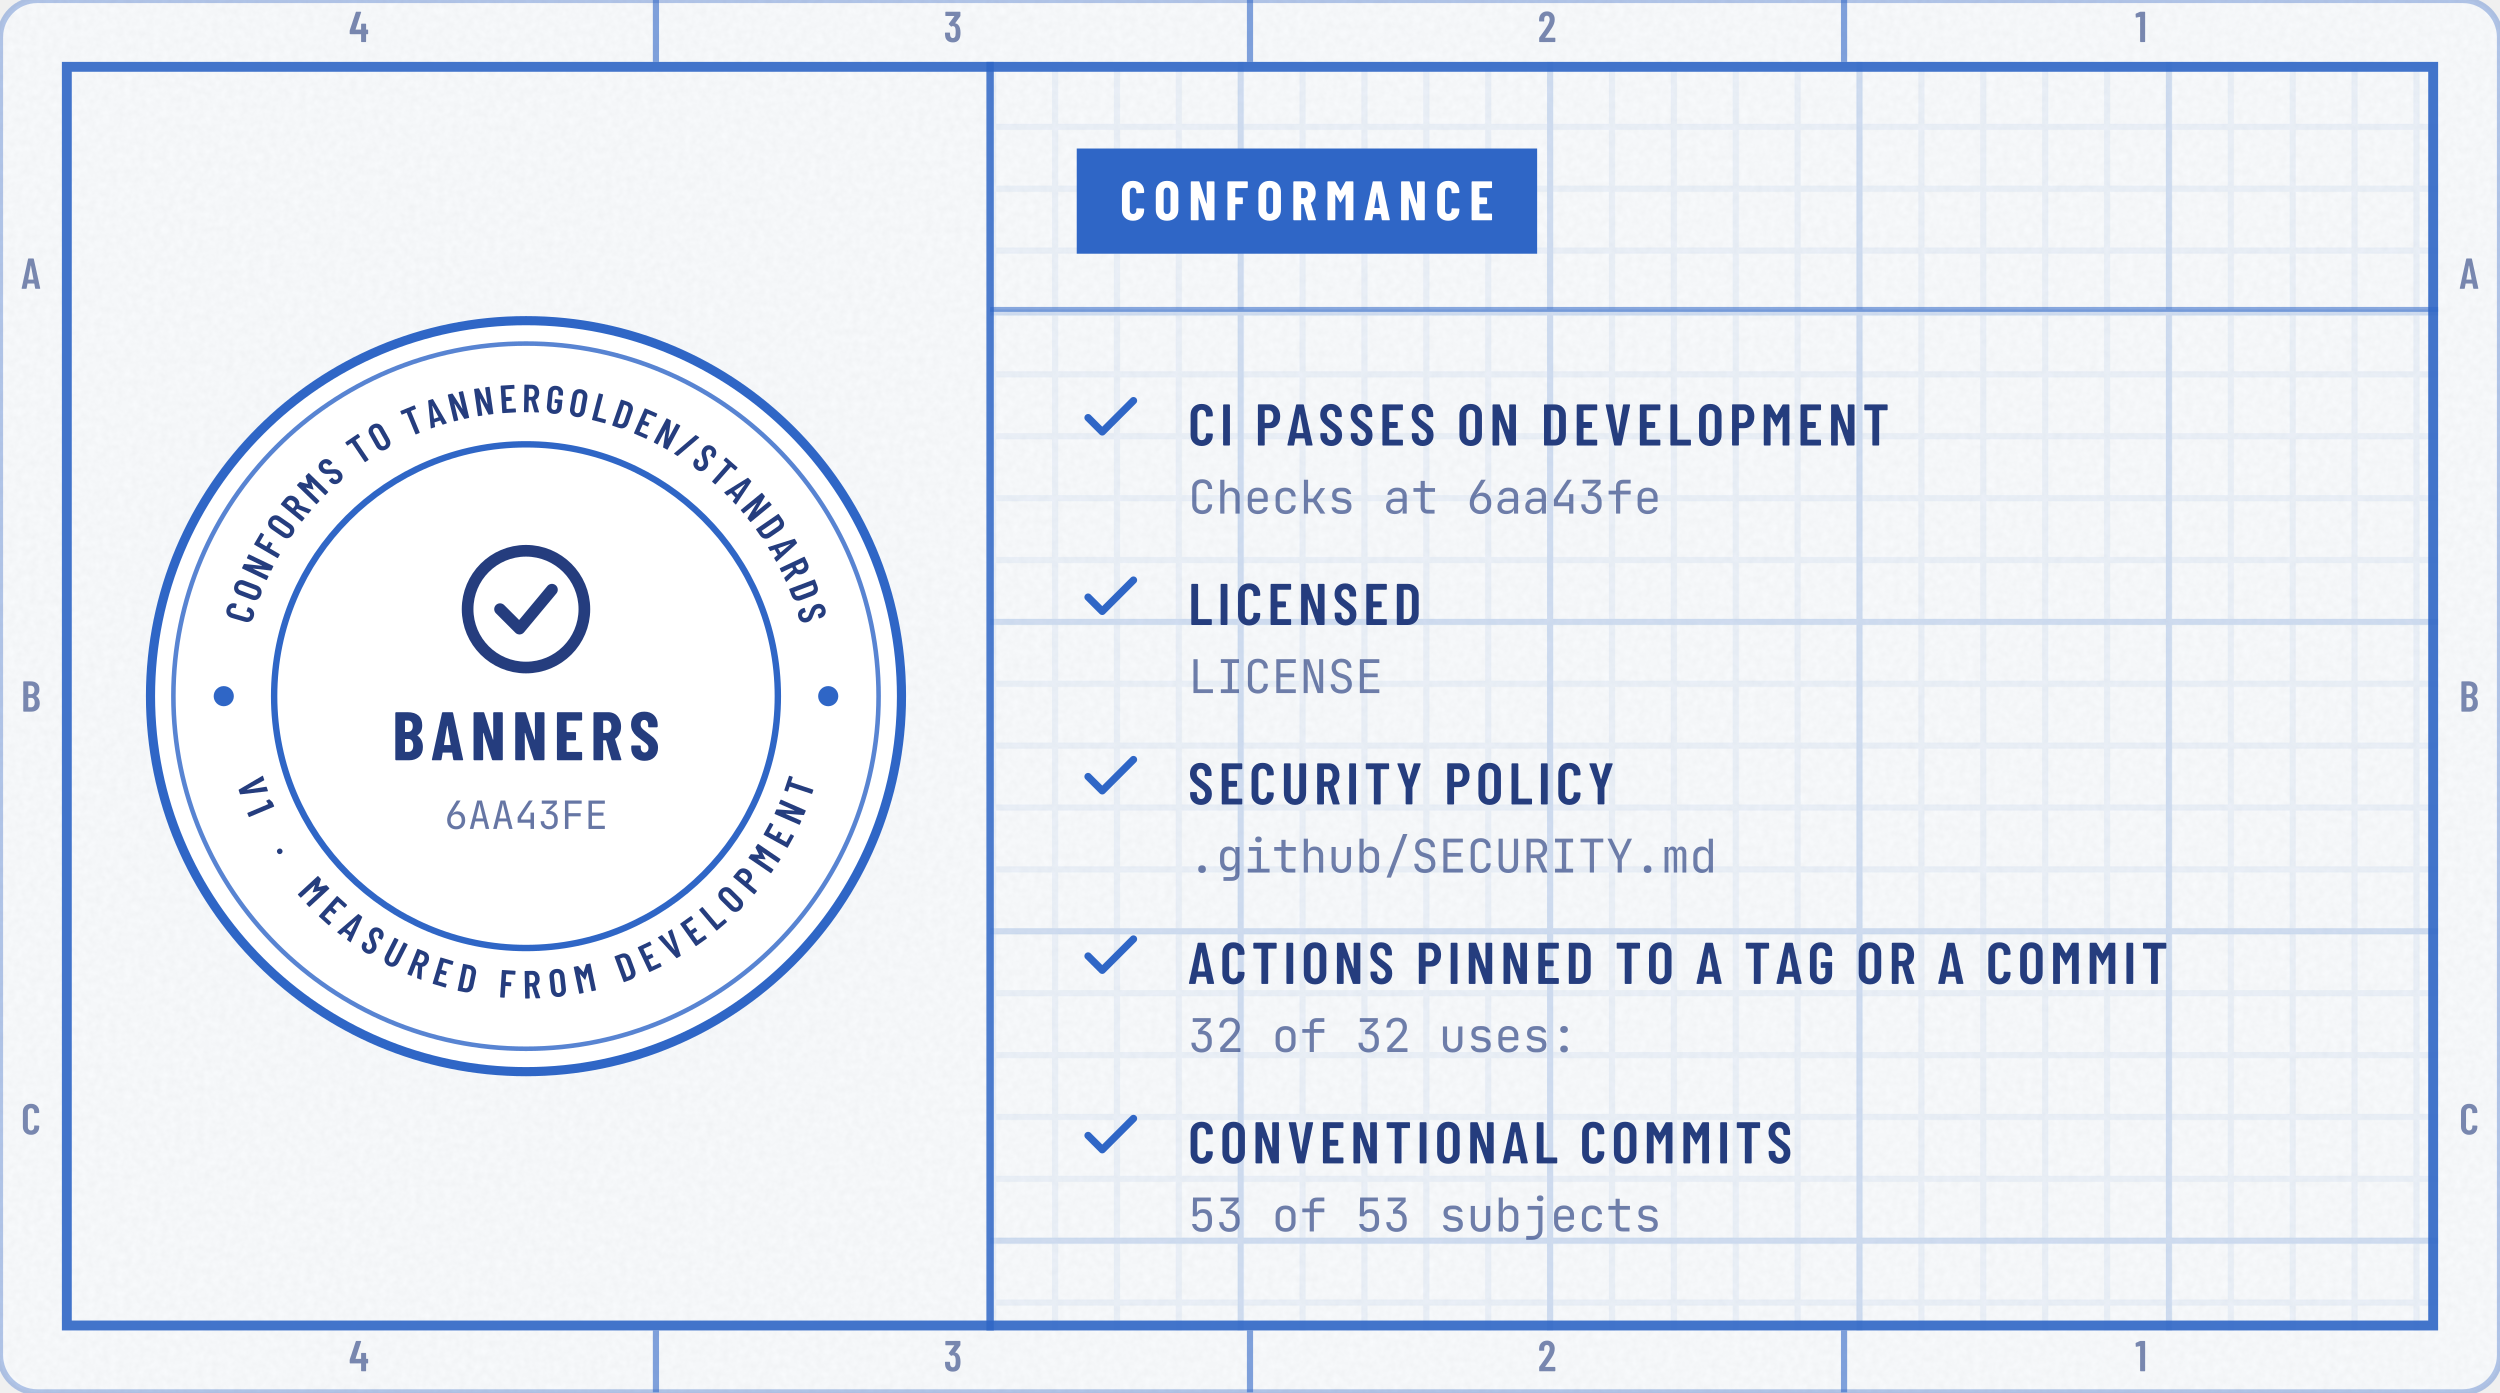
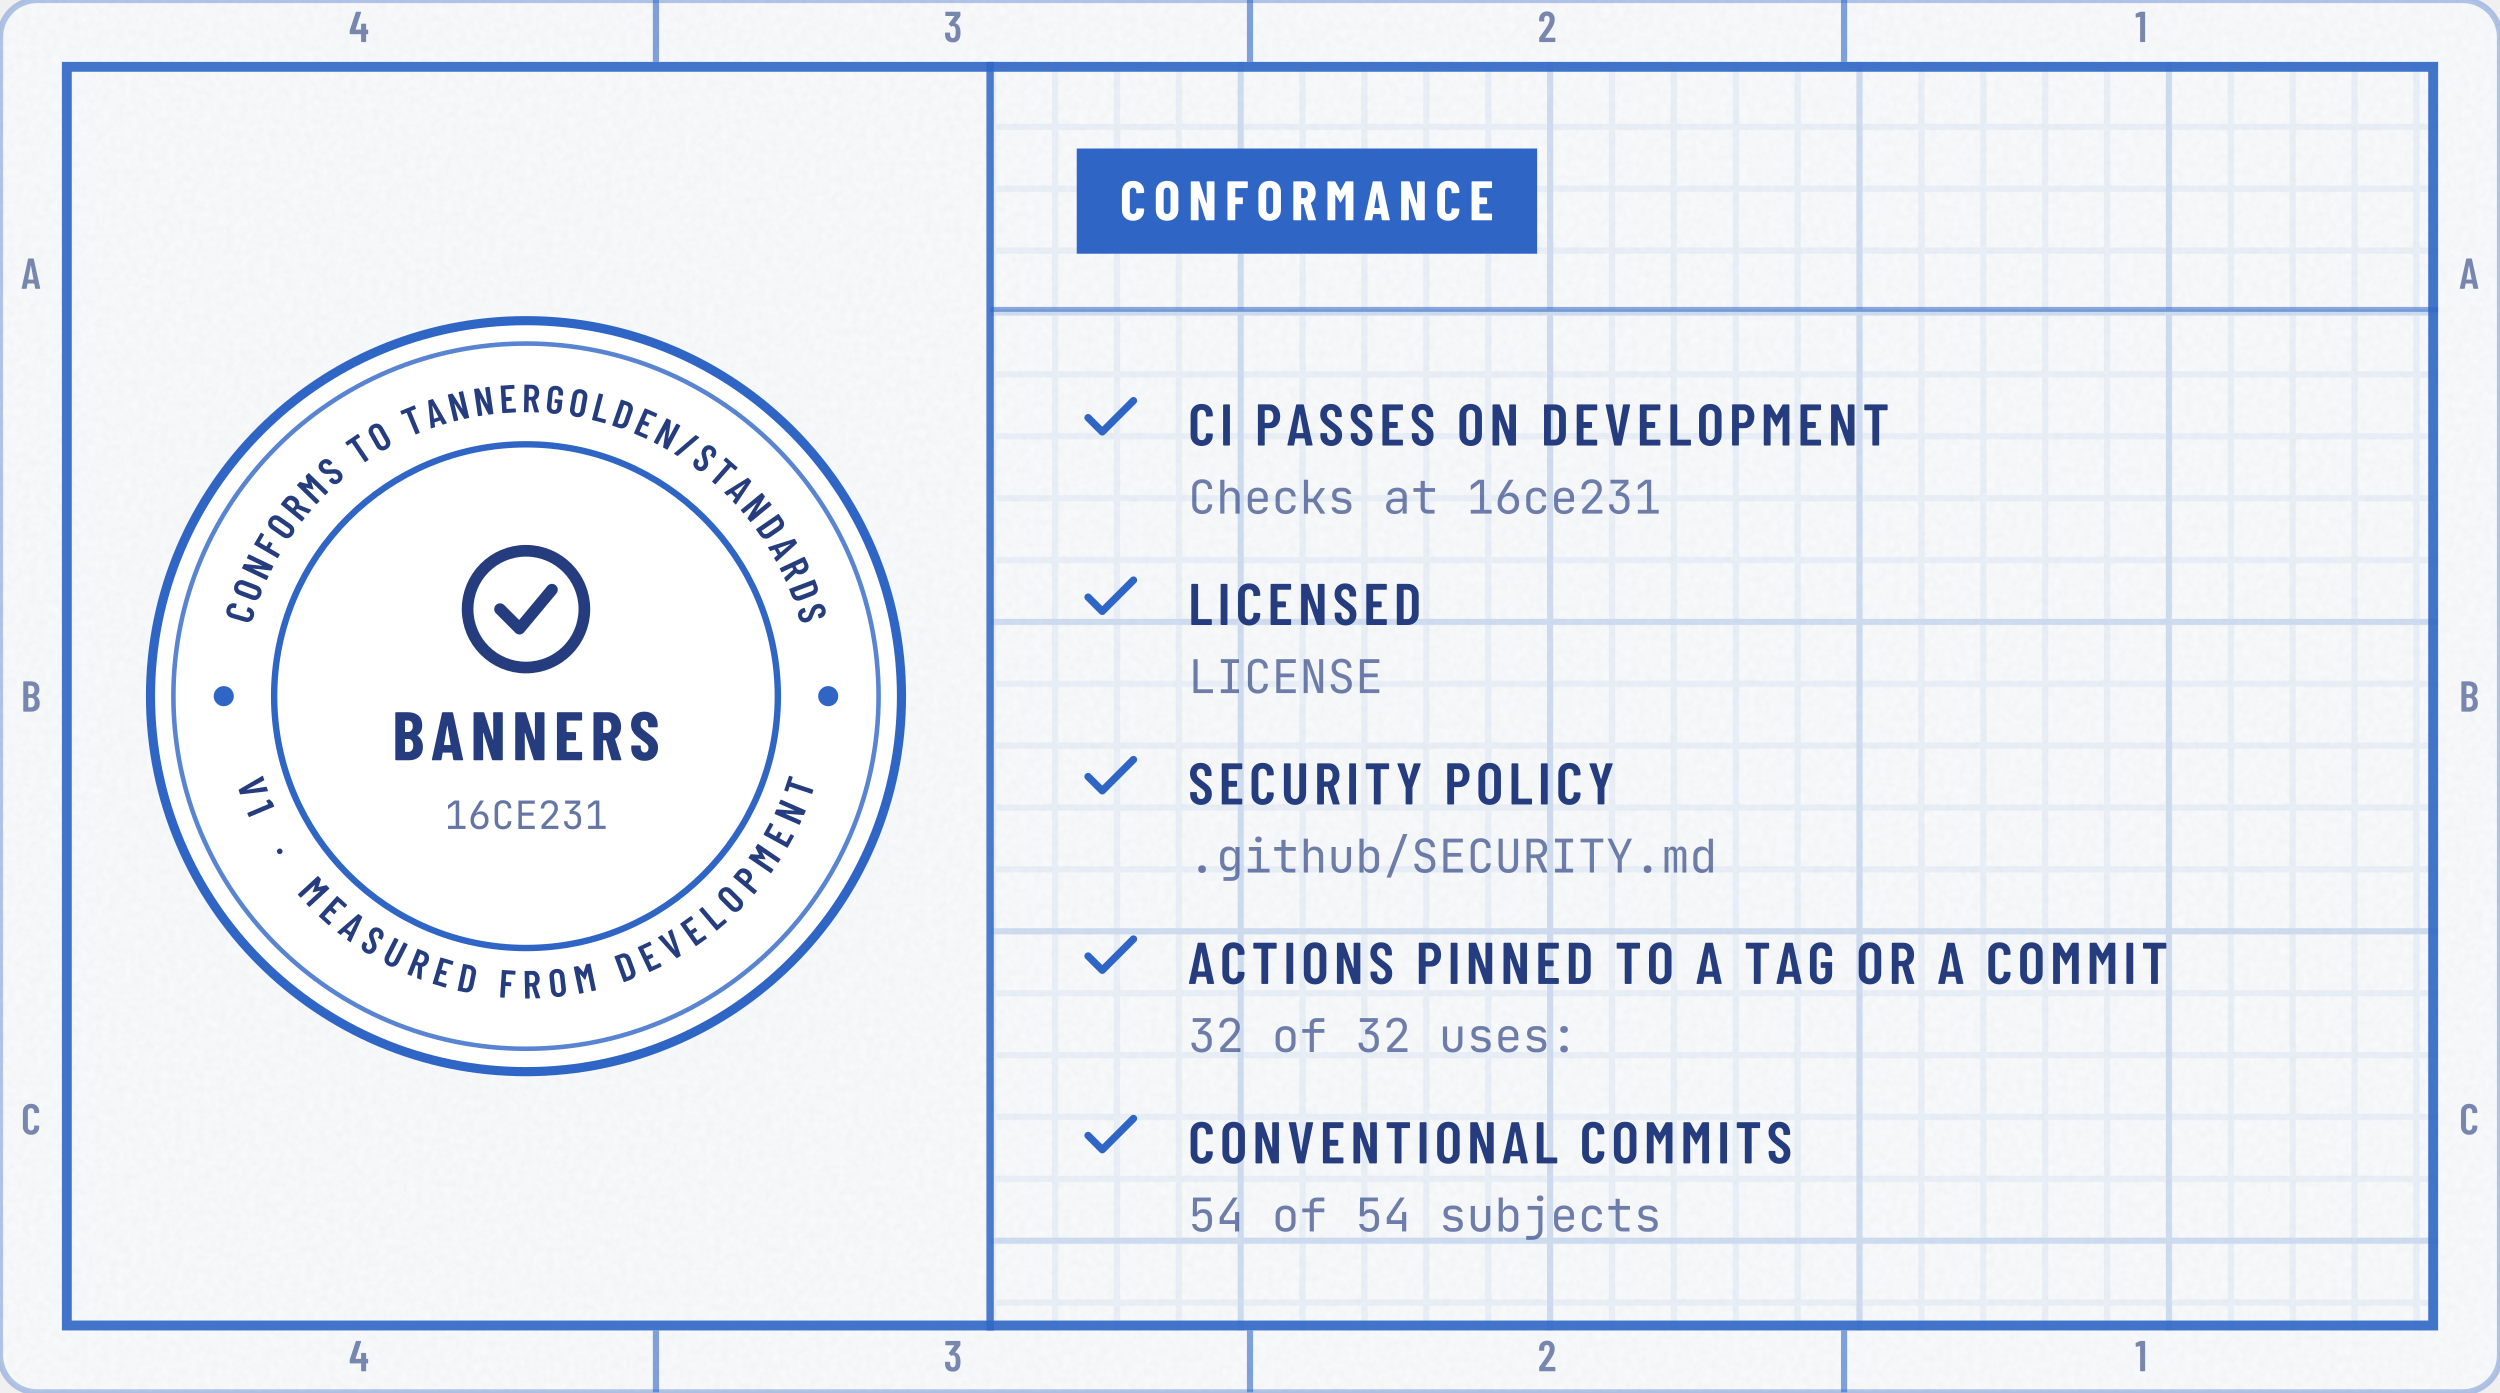
<svg xmlns="http://www.w3.org/2000/svg" width="404" height="225" viewBox="0 0 404 225" role="img" aria-labelledby="t d">
  <defs>
    <clipPath id="kc1">
      <rect x="0" y="0" width="404" height="225" rx="6" />
    </clipPath>
    <filter id="kn2" x="0" y="0" width="100%" height="100%">
      <feTurbulence type="fractalNoise" baseFrequency=".85" numOctaves="2" stitchTiles="stitch" />
      <feColorMatrix values="0 0 0 0 0 0 0 0 0 0 0 0 0 0 0 0 0 0 0.035 0" />
    </filter>
    <pattern id="kp3" width="10" height="10" patternUnits="userSpaceOnUse">
      <path d="M10 .5H.5V10" fill="none" stroke="#2F66C6" stroke-opacity="0.07" />
    </pattern>
    <pattern id="kp4" width="50" height="50" patternUnits="userSpaceOnUse">
      <path d="M50 .5H.5V50" fill="none" stroke="#2F66C6" stroke-opacity="0.14" />
    </pattern>
    <clipPath id="kc5">
      <path clip-rule="evenodd" d="M10 10h384v205h-384zM10 10h150v205h-150z" />
    </clipPath>
    <path id="m47" d="M21 14 226 690Q229 700 239 700H331Q337 700 340 696Q343 692 341 686L136 10Q133 0 123 0H31Q25 0 22 4Q19 8 21 14Z" />
    <path id="m49" d="M122 700H218Q223 700 226 696Q230 693 230 688V12Q230 7 226 4Q223 0 218 0H126Q121 0 118 4Q114 7 114 12V576Q114 578 112 580Q111 582 109 581L27 565H24Q13 565 13 576L10 643Q10 653 18 657L107 697Q114 700 122 700Z" />
    <path id="m50" d="M173 100H392Q397 100 400 96Q404 93 404 88V12Q404 7 400 4Q397 0 392 0H43Q38 0 34 4Q31 7 31 12V92Q31 101 36 107L75 160Q114 212 152 266Q189 320 215 363Q273 459 273 522Q273 562 256 585Q238 608 209 608Q180 608 163 586Q146 563 147 526V487Q147 482 144 478Q140 475 135 475H41Q36 475 32 478Q29 482 29 487V530Q33 610 84 659Q134 708 214 708Q293 708 342 656Q390 605 390 521Q390 471 373 422Q356 373 319 317Q294 277 260 229Q225 181 214 166Q184 126 170 106Q168 104 169 102Q170 100 173 100Z" />
    <path id="m51" d="M387 218Q387 169 380 134Q368 66 326 29Q283 -8 210 -8Q134 -8 86 32Q38 73 32 143Q30 165 28 207Q28 219 40 219H132Q144 219 144 207Q146 173 148 156Q153 125 169 108Q185 92 210 92Q234 92 250 108Q266 123 271 152Q276 182 276 230Q276 281 269 315Q263 341 248 355Q233 369 210 369Q195 369 183 360Q177 356 174 356Q172 356 166 360L119 408Q115 412 115 417Q115 421 118 425L243 595Q245 597 244 599Q242 601 239 601H49Q44 601 40 604Q37 608 37 613V688Q37 693 40 696Q44 700 49 700H373Q378 700 382 696Q385 693 385 688V609Q385 602 380 594L266 438Q262 432 268 431Q309 426 338 392Q368 358 378 307Q387 267 387 218Z" />
    <path id="m52" d="M443 275V194Q443 189 440 186Q436 182 431 182H401Q396 182 396 177V12Q396 7 392 4Q389 0 384 0H292Q287 0 284 4Q280 7 280 12V177Q280 182 275 182H29Q24 182 20 186Q17 189 17 194V259Q17 268 19 274L158 690Q161 700 171 700H271Q277 700 280 696Q283 693 281 686L153 293Q152 287 157 287H275Q280 287 280 292V412Q280 417 284 420Q287 424 292 424H384Q389 424 392 420Q396 417 396 412V292Q396 287 401 287H431Q436 287 440 284Q443 280 443 275Z" />
    <path id="m65" d="M325 11 306 116Q306 121 300 121H154Q148 121 148 116L129 11Q128 0 116 0H25Q11 0 14 13L162 689Q164 700 175 700H281Q292 700 294 689L442 13V9Q442 0 431 0H338Q326 0 325 11ZM171 212H282Q288 212 287 217L229 533Q228 536 226 536Q224 536 223 533L166 217Q165 212 171 212Z" />
    <path id="m66" d="M242 0H66Q61 0 58 4Q54 7 54 12V688Q54 693 58 696Q61 700 66 700H224Q319 700 373 652Q427 604 427 512Q427 409 354 365Q349 362 352 359Q391 334 413 292Q435 250 435 192Q435 100 382 50Q328 0 242 0ZM170 595V409Q170 404 175 404H226Q267 404 290 429Q313 454 313 500Q313 548 290 574Q267 600 226 600H175Q170 600 170 595ZM319 208Q319 260 296 290Q273 319 233 319H175Q170 319 170 314V106Q170 101 175 101H233Q273 101 296 129Q319 157 319 208Z" />
    <path id="m67" d="M42 180V521Q42 607 94 658Q145 708 230 708Q316 708 368 658Q420 607 420 521V509Q420 504 416 500Q413 496 408 496L315 492Q303 492 303 504V529Q303 564 283 586Q263 608 230 608Q198 608 178 586Q158 564 158 529V171Q158 136 178 114Q198 92 230 92Q263 92 283 114Q303 136 303 171V196Q303 201 306 204Q310 208 315 208L408 204Q413 204 416 200Q420 197 420 192V180Q420 95 368 44Q316 -8 230 -8Q145 -8 94 44Q42 95 42 180Z" />
    <path id="m68" d="M54 12V688Q54 693 58 696Q61 700 66 700H237Q323 700 374 648Q426 596 426 509V191Q426 104 374 52Q323 0 237 0H66Q61 0 58 4Q54 7 54 12ZM175 100 235 101Q268 101 288 128Q309 154 310 198V502Q310 547 290 574Q269 600 234 600H175Q170 600 170 595V105Q170 100 175 100Z" />
    <path id="m69" d="M391 600H175Q170 600 170 595V406Q170 401 175 401H303Q308 401 312 398Q315 394 315 389V312Q315 307 312 304Q308 300 303 300H175Q170 300 170 295V105Q170 100 175 100H391Q396 100 400 96Q403 93 403 88V12Q403 7 400 4Q396 0 391 0H66Q61 0 58 4Q54 7 54 12V688Q54 693 58 696Q61 700 66 700H391Q396 700 400 696Q403 693 403 688V612Q403 607 400 604Q396 600 391 600Z" />
    <path id="m70" d="M390 600H175Q170 600 170 595V406Q170 401 175 401H302Q307 401 310 398Q314 394 314 389V312Q314 307 310 304Q307 300 302 300H175Q170 300 170 295V12Q170 7 166 4Q163 0 158 0H66Q61 0 58 4Q54 7 54 12V688Q54 693 58 696Q61 700 66 700H390Q395 700 398 696Q402 693 402 688V612Q402 607 398 604Q395 600 390 600Z" />
    <path id="m71" d="M42 173V527Q42 609 94 658Q145 708 230 708Q315 708 368 658Q420 609 420 526V487Q420 482 416 478Q413 475 408 475H316Q311 475 308 478Q304 482 304 487V528Q304 564 284 586Q263 608 230 608Q197 608 177 586Q157 564 157 528V172Q157 136 177 114Q197 92 230 92Q263 92 284 114Q304 136 304 172V268Q304 273 299 273H238Q233 273 230 276Q226 280 226 285V358Q226 363 230 366Q233 370 238 370H408Q413 370 416 366Q420 363 420 358V173Q420 91 368 42Q315 -8 230 -8Q145 -8 94 42Q42 91 42 173Z" />
    <path id="m73" d="M54 12V688Q54 693 58 696Q61 700 66 700H158Q163 700 166 696Q170 693 170 688V12Q170 7 166 4Q163 0 158 0H66Q61 0 58 4Q54 7 54 12Z" />
    <path id="m76" d="M54 12V688Q54 693 58 696Q61 700 66 700H158Q163 700 166 696Q170 693 170 688V105Q170 100 175 100H391Q396 100 400 96Q403 93 403 88V12Q403 7 400 4Q396 0 391 0H66Q61 0 58 4Q54 7 54 12Z" />
    <path id="m77" d="M383 700H475Q480 700 484 696Q487 693 487 688V12Q487 7 484 4Q480 0 475 0H383Q378 0 374 4Q371 7 371 12V484Q371 488 369 488Q367 488 365 485L278 327Q273 319 269 319Q265 319 260 327L173 485Q171 488 169 488Q167 488 167 484V12Q167 7 164 4Q160 0 155 0H63Q58 0 54 4Q51 7 51 12V688Q51 693 54 696Q58 700 63 700H155Q165 700 170 692L267 521Q270 517 273 521L368 692Q373 700 383 700Z" />
    <path id="m78" d="M350 700H441Q446 700 450 696Q453 693 453 688V12Q453 7 450 4Q446 0 441 0H336Q326 0 323 10L174 434Q173 437 170 436Q168 436 168 433L169 12Q169 7 166 4Q162 0 157 0H66Q61 0 58 4Q54 7 54 12V688Q54 693 58 696Q61 700 66 700H169Q179 700 182 690L332 269Q333 266 336 266Q338 267 338 270V688Q338 693 342 696Q345 700 350 700Z" />
    <path id="m79" d="M42 182V518Q42 604 94 656Q147 708 233 708Q319 708 372 656Q425 604 425 518V182Q425 96 372 44Q319 -8 233 -8Q147 -8 94 44Q42 96 42 182ZM309 177V523Q309 561 288 584Q267 608 233 608Q199 608 178 584Q158 561 158 523V177Q158 139 178 116Q199 92 233 92Q267 92 288 116Q309 139 309 177Z" />
    <path id="m80" d="M432 495Q432 405 384 350Q337 295 259 295H174Q169 295 169 290V12Q169 7 166 4Q162 0 157 0H65Q60 0 56 4Q53 7 53 12V689Q53 694 56 698Q60 701 65 701H253Q306 701 346 675Q387 649 410 602Q432 555 432 495ZM316 492Q316 542 294 572Q271 601 234 601H174Q169 601 169 596V391Q169 386 174 386H234Q271 386 294 414Q316 443 316 492Z" />
    <path id="m82" d="M318 10 233 297Q231 301 228 301H175Q170 301 170 296V12Q170 7 166 4Q163 0 158 0H66Q61 0 58 4Q54 7 54 12V688Q54 693 58 696Q61 700 66 700H254Q307 700 348 674Q388 649 410 602Q433 556 433 496Q433 434 409 389Q385 344 342 321Q338 320 339 315L437 14Q438 12 438 9Q438 0 427 0H331Q321 0 318 10ZM170 595V396Q170 391 175 391H236Q272 391 294 419Q317 447 317 495Q317 543 294 572Q272 600 236 600H175Q170 600 170 595Z" />
    <path id="m83" d="M34 173V199Q34 204 38 208Q41 211 46 211H137Q142 211 146 208Q149 204 149 199V179Q149 140 168 116Q188 92 219 92Q250 92 270 114Q290 137 290 174Q290 200 279 219Q268 238 248 255Q228 272 184 304Q134 340 104 368Q73 396 52 436Q32 475 32 527Q32 610 82 659Q132 708 214 708Q297 708 348 656Q399 605 399 520V496Q399 491 396 488Q392 484 387 484H297Q292 484 288 488Q285 491 285 496V522Q285 561 266 584Q246 608 214 608Q184 608 165 586Q146 565 146 527Q146 491 166 466Q187 441 247 397Q308 352 339 324Q370 295 387 261Q404 227 404 180Q404 95 353 44Q302 -8 219 -8Q136 -8 85 42Q34 92 34 173Z" />
    <path id="m84" d="M425 688V612Q425 607 422 604Q418 600 413 600H286Q281 600 281 595V12Q281 7 278 4Q274 0 269 0H177Q172 0 168 4Q165 7 165 12V595Q165 600 160 600H40Q35 600 32 604Q28 607 28 612V688Q28 693 32 696Q35 700 40 700H413Q418 700 422 696Q425 693 425 688Z" />
    <path id="m85" d="M50 194V688Q50 693 54 696Q57 700 62 700H154Q159 700 162 696Q166 693 166 688V182Q166 142 186 117Q206 92 239 92Q272 92 292 117Q312 142 312 182V688Q312 693 316 696Q319 700 324 700H416Q421 700 424 696Q428 693 428 688V194Q428 103 376 48Q324 -8 239 -8Q153 -8 102 48Q50 103 50 194Z" />
    <path id="m86" d="M171 11 28 687 27 691Q27 700 38 700H139Q151 700 152 689L235 208Q236 205 238 205Q240 205 241 208L322 689Q323 700 335 700H433Q446 700 443 687L299 11Q297 0 286 0H184Q173 0 171 11Z" />
    <path id="m89" d="M170 13V286L169 292L30 686Q29 688 29 691Q29 700 40 700H136Q147 700 150 690L225 433Q226 430 228 430Q230 430 231 433L306 690Q309 700 320 700H416Q422 700 425 696Q428 693 426 686L287 292L286 286V13Q286 8 282 4Q279 1 274 1H182Q177 1 174 4Q170 8 170 13Z" />
    <path id="m183" d="M37 286Q37 317 57 337Q77 357 108 357Q139 357 158 337Q178 317 178 286Q178 255 158 235Q138 215 108 215Q77 215 57 235Q37 255 37 286Z" />
    <path id="j46" d="M300 -10Q262 -10 240 12Q217 34 217 71Q217 110 240 133Q262 156 300 156Q338 156 360 133Q383 110 383 71Q383 34 360 12Q338 -10 300 -10Z" />
    <path id="j47" d="M75 -110 430 830H525L170 -110Z" />
+     <path id="j49" d="M90 0V82H288V655L90 507V607L255 730H378V82H540V0Z" />
    <path id="j50" d="M92 0V92L315 329Q372 390 398 438Q424 485 424 529Q424 590 390 625Q357 660 299 660Q235 660 198 624Q162 588 162 525H72Q74 591 102 640Q131 688 182 714Q232 740 299 740Q365 740 414 714Q462 689 488 642Q514 595 514 530Q514 468 481 407Q448 346 373 268L193 82H526V0Z" />
    <path id="j51" d="M289 -10Q223 -10 174 16Q124 43 97 90Q70 137 70 200H160Q160 139 194 104Q229 70 290 70Q352 70 386 106Q420 142 420 200V252Q420 314 386 348Q352 382 290 382H215V472L396 648H100V730H487V640L303 462Q395 459 451 405Q510 348 510 252V200Q510 137 482 90Q455 43 405 16Q355 -10 289 -10Z" />
    <path id="j52" d="M410 0V160H80V301L369 730H467L170 282V242H410V420H500V0Z" />
    <path id="j53" d="M298 -10Q209 -10 152 36Q95 82 85 160H175Q180 117 212 94Q244 70 299 70Q362 70 394 104Q425 138 425 200V271Q425 333 394 367Q362 401 300 401Q261 401 232 380Q203 360 190 326H100L105 730H489V648H192L189 405H192Q200 434 227 453Q264 480 327 480Q416 481 466 426Q515 370 515 271V200Q515 103 458 46Q401 -10 298 -10Z" />
    <path id="j54" d="M301 -10Q231 -10 178 20Q126 49 97 102Q68 155 68 225Q68 280 84 333Q99 386 130 435L313 730H413L206 398L210 395Q229 423 262 438Q295 453 336 453Q396 453 440 425Q484 397 508 346Q532 295 532 225Q532 155 503 102Q474 49 422 20Q371 -10 301 -10ZM300 70Q364 70 403 112Q442 155 442 225Q442 295 403 338Q364 380 300 380Q236 380 197 338Q158 295 158 225Q158 155 197 112Q236 70 300 70Z" />
    <path id="j58" d="M300 410Q263 410 240 430Q217 451 217 485Q217 519 240 540Q263 560 300 560Q338 560 360 540Q383 519 383 485Q383 451 360 430Q338 410 300 410ZM300 -10Q263 -10 240 10Q217 31 217 65Q217 99 240 120Q263 140 300 140Q338 140 360 120Q383 99 383 65Q383 31 360 10Q338 -10 300 -10Z" />
-     <path id="j65" d="M50 0 240 730H361L550 0H459L411 194H190L142 0ZM208 270H392L336 495Q320 559 311 602Q302 645 300 658Q298 645 289 602Q280 559 264 496Z" />
    <path id="j67" d="M304 -10Q238 -10 190 15Q141 40 114 88Q88 135 88 200V530Q88 596 114 643Q141 690 190 715Q238 740 304 740Q370 740 418 714Q466 689 492 642Q518 595 518 530H428Q428 592 396 626Q363 659 304 659Q245 659 212 626Q178 593 178 531V200Q178 138 212 104Q245 71 304 71Q363 71 396 104Q428 138 428 200H518Q518 136 492 88Q466 41 418 16Q370 -10 304 -10Z" />
    <path id="j69" d="M100 0V730H520V648H189V422H485V341H189V82H520V0Z" />
-     <path id="j70" d="M95 0V731H525V649H183V406H499V324H185V0Z" />
    <path id="j73" d="M105 0V82H254V648H105V730H495V648H346V82H495V0Z" />
    <path id="j76" d="M115 0V730H205V82H535V0Z" />
    <path id="j78" d="M90 0V730H210L433 105Q431 130 428 166Q426 203 424 244Q423 284 423 320V730H510V0H390L168 625Q170 601 172 564Q174 528 176 488Q177 447 177 410V0Z" />
    <path id="j82" d="M92 0V730H318Q383 730 432 704Q481 677 508 630Q535 583 535 520Q535 446 496 393Q458 340 392 320L545 0H439L299 310H182V0ZM182 391H318Q374 391 408 426Q442 462 442 520Q442 579 408 614Q374 649 318 649H182Z" />
    <path id="j83" d="M304 -10Q232 -10 180 14Q129 38 101 83Q73 128 72 190H162Q162 135 200 103Q237 71 304 71Q367 71 402 102Q438 133 438 188Q438 232 414 265Q391 298 347 311L248 342Q173 365 132 419Q92 473 92 546Q92 605 118 648Q145 692 193 716Q241 741 306 741Q402 741 460 688Q518 634 519 545H429Q429 599 396 630Q364 660 305 660Q247 660 214 632Q182 604 182 554Q182 509 206 476Q230 443 275 429L375 397Q448 374 488 319Q528 264 528 190Q528 130 500 85Q472 40 422 15Q371 -10 304 -10Z" />
    <path id="j84" d="M255 0V649H55V731H545V649H345V0Z" />
    <path id="j85" d="M300 -10Q198 -10 144 46Q90 103 90 200V730H180V200Q180 140 210 105Q239 70 300 70Q360 70 390 105Q420 140 420 200V730H510V200Q510 102 456 46Q403 -10 300 -10Z" />
    <path id="j89" d="M255 0V273L35 730H128L273 430Q285 405 292 388Q299 370 301 362Q303 370 310 388Q318 405 330 430L472 730H565L345 273V0Z" />
    <path id="j97" d="M252 -10Q165 -10 115 34Q65 79 65 155Q65 232 115 276Q165 320 250 320H420V375Q420 426 390 454Q359 481 303 481Q254 481 221 460Q188 440 183 405H93Q102 476 160 518Q218 560 305 560Q400 560 455 511Q510 462 510 378V0H422V105H421Q416 56 376 25Q329 -10 252 -10ZM274 61Q338 61 379 93Q420 125 420 175V253H252Q207 253 181 228Q155 203 155 160Q155 114 186 88Q218 61 274 61Z" />
    <path id="j98" d="M332 -10Q264 -10 223 27Q189 57 183 105H182V0H92V730H182V570L180 445H183Q189 492 224 523Q265 560 332 560Q415 560 465 505Q515 450 515 355V194Q515 100 465 45Q415 -10 332 -10ZM302 68Q359 68 392 102Q425 136 425 200V350Q425 414 392 448Q359 482 302 482Q247 482 214 447Q182 412 182 350V200Q182 138 214 103Q247 68 302 68Z" />
    <path id="j99" d="M304 -10Q238 -10 188 15Q139 40 112 88Q85 135 85 200V350Q85 416 112 463Q139 510 188 535Q238 560 304 560Q399 560 457 509Q515 458 518 370H428Q425 423 392 452Q360 480 304 480Q245 480 210 446Q175 413 175 351V200Q175 138 210 104Q245 70 304 70Q360 70 392 99Q425 128 428 180H518Q515 92 457 41Q399 -10 304 -10Z" />
    <path id="j100" d="M268 -10Q186 -10 136 45Q85 100 85 194V355Q85 450 135 505Q185 560 268 560Q336 560 377 523Q411 492 417 445H420L418 570V730H508V0H418V105H417Q411 57 377 27Q336 -10 268 -10ZM298 68Q354 68 386 103Q418 138 418 200V350Q418 412 386 447Q354 482 298 482Q241 482 208 448Q175 414 175 350V200Q175 136 208 102Q241 68 298 68Z" />
    <path id="j101" d="M300 -10Q235 -10 186 16Q138 42 112 90Q85 137 85 200V350Q85 414 112 461Q138 508 186 534Q235 560 300 560Q365 560 414 534Q462 508 488 461Q515 414 515 350V253H173V200Q173 135 206 100Q239 66 300 66Q352 66 384 84Q416 103 423 140H513Q504 71 446 30Q387 -10 300 -10ZM427 321V350Q427 415 394 450Q362 485 300 485Q239 485 206 450Q173 415 173 350V321Z" />
    <path id="j102" d="M220 0V413H60V495H220V590Q220 655 261 692Q302 730 374 730H535V648H374Q343 648 326 634Q310 619 310 590V495H535V413H310V0Z" />
    <path id="j103" d="M161 -180V-98H336Q378 -98 398 -79Q417 -60 417 -20V50L419 150H417Q413 101 378 70Q338 35 271 35Q186 35 137 90Q88 146 88 240V356Q88 450 137 505Q186 560 271 560Q338 560 378 525Q413 494 417 445H418V550H507V-20Q507 -94 462 -137Q416 -180 335 -180ZM298 113Q354 113 386 148Q418 183 418 245V350Q418 412 386 447Q354 482 298 482Q241 482 210 448Q178 414 178 350V245Q178 181 210 147Q241 113 298 113Z" />
    <path id="j104" d="M92 0V730H182V445H183Q189 495 221 525Q260 560 329 560Q412 560 461 509Q510 458 510 370V0H420V360Q420 419 388 452Q357 484 303 484Q247 484 214 449Q182 414 182 350V0Z" />
    <path id="j105" d="M85 0V82H280V468H110V550H370V82H555V0ZM315 649Q282 649 263 666Q244 683 244 712Q244 742 263 760Q282 777 315 777Q348 777 367 760Q386 742 386 712Q386 683 367 666Q348 649 315 649Z" />
    <path id="j106" d="M85 -180V-97H214Q276 -97 310 -64Q345 -30 345 31V468H115V550H435V31Q435 -66 375 -123Q315 -180 214 -180ZM385 649Q352 649 333 666Q314 683 314 712Q314 742 333 760Q352 777 385 777Q418 777 437 760Q456 742 456 712Q456 683 437 666Q418 649 385 649Z" />
    <path id="j107" d="M95 0V730H185V323H291L451 550H554L369 288L557 0H452L292 245H185V0Z" />
    <path id="j109" d="M66 0V550H145V484H151Q156 513 174 533Q198 560 240 560Q286 560 311 526Q324 509 330 484H334Q339 513 358 533Q383 560 425 560Q477 560 506 521Q534 482 534 418V0H451V419Q451 453 436 472Q422 491 394 491Q367 491 352 472Q336 454 336 420V0H264V419Q264 454 248 472Q233 491 205 491Q177 491 163 472Q149 454 149 420V0Z" />
    <path id="j111" d="M300 -8Q234 -8 186 17Q138 42 112 90Q85 137 85 202V348Q85 414 112 461Q138 508 186 533Q234 558 300 558Q366 558 414 533Q462 508 488 461Q515 414 515 349V202Q515 137 488 90Q462 42 414 17Q366 -8 300 -8ZM300 72Q359 72 392 105Q425 138 425 202V348Q425 412 392 445Q359 478 300 478Q242 478 208 445Q175 412 175 348V202Q175 138 208 105Q242 72 300 72Z" />
    <path id="j115" d="M283 -8Q227 -8 186 10Q144 27 120 59Q95 91 90 135H180Q186 106 212 89Q239 72 283 72H325Q378 72 404 94Q430 115 430 151Q430 186 406 206Q383 227 337 234L263 246Q182 260 142 296Q103 333 103 403Q103 477 150 518Q197 558 291 558H329Q408 558 456 521Q504 484 514 421H424Q418 447 394 462Q370 478 329 478H291Q240 478 216 459Q193 440 193 402Q193 368 213 352Q233 336 276 329L350 317Q439 303 480 265Q520 227 520 155Q520 79 472 36Q423 -8 325 -8Z" />
    <path id="j116" d="M360 0Q289 0 250 38Q210 76 210 145V468H55V550H210V705H300V550H520V468H300V145Q300 82 360 82H510V0Z" />
    <path id="j117" d="M299 -10Q204 -10 147 46Q90 103 90 200V550H180V200Q180 138 212 104Q244 69 299 69Q355 69 388 104Q420 138 420 200V550H510V200Q510 103 452 46Q394 -10 299 -10Z" />
    <path id="n65" d="M325 11 309 107Q309 112 303 112H176Q170 112 170 107L154 11Q153 0 141 0H24Q11 0 14 13L161 689Q163 700 174 700H309Q320 700 322 689L468 13L469 9Q469 0 458 0H338Q326 0 325 11ZM194 221H284Q289 221 288 226L241 499Q240 502 238 502Q236 502 235 499L190 226Q190 221 194 221Z" />
    <path id="n66" d="M245 0H56Q51 0 48 4Q44 7 44 12V688Q44 693 48 696Q51 700 56 700H223Q323 700 380 652Q436 604 436 509Q436 410 368 365Q364 362 367 359Q446 303 446 193Q446 100 390 50Q334 0 245 0ZM185 574V417Q185 412 190 412H226Q260 412 279 434Q298 455 298 494Q298 535 280 557Q261 579 226 579H190Q185 579 185 574ZM305 214Q305 258 286 284Q267 310 235 310H190Q185 310 185 305V127Q185 122 190 122H234Q267 122 286 146Q305 170 305 214Z" />
    <path id="n67" d="M34 189V513Q34 602 88 655Q143 708 233 708Q324 708 378 655Q433 602 433 513V502Q433 497 430 494Q426 490 421 490L304 485Q292 485 292 496V522Q292 551 276 569Q260 587 233 587Q207 587 191 569Q175 551 175 522V177Q175 148 191 130Q207 113 233 113Q260 113 276 130Q292 148 292 177V204Q292 209 296 212Q299 216 304 216L421 211Q426 211 430 208Q433 204 433 199V189Q433 99 378 46Q323 -8 233 -8Q143 -8 88 46Q34 99 34 189Z" />
    <path id="n69" d="M399 579H190Q185 579 185 574V416Q185 411 190 411H310Q315 411 318 408Q322 404 322 399V302Q322 297 318 294Q315 290 310 290H190Q185 290 185 285V126Q185 121 190 121H399Q404 121 408 118Q411 114 411 109V12Q411 7 408 4Q404 0 399 0H56Q51 0 48 4Q44 7 44 12V688Q44 693 48 696Q51 700 56 700H399Q404 700 408 696Q411 693 411 688V591Q411 586 408 582Q404 579 399 579Z" />
    <path id="n70" d="M398 579H190Q185 579 185 574V416Q185 411 190 411H309Q314 411 318 408Q321 404 321 399V302Q321 297 318 294Q314 290 309 290H190Q185 290 185 285V12Q185 7 182 4Q178 0 173 0H56Q51 0 48 4Q44 7 44 12V688Q44 693 48 696Q51 700 56 700H398Q403 700 406 696Q410 693 410 688V591Q410 586 406 582Q403 579 398 579Z" />
    <path id="n77" d="M379 700H495Q500 700 504 696Q507 693 507 688V12Q507 7 504 4Q500 0 495 0H378Q373 0 370 4Q366 7 366 12V461Q366 465 364 465Q362 465 360 462L282 324Q277 316 274 316Q271 316 266 324L188 462Q186 465 184 465Q182 465 182 461V12Q182 7 178 4Q175 0 170 0H53Q48 0 44 4Q41 7 41 12V688Q41 693 44 696Q48 700 53 700H168Q178 700 183 692L272 533Q275 529 278 533L364 692Q368 700 379 700Z" />
    <path id="n78" d="M342 700H458Q463 700 466 696Q470 693 470 688V12Q470 7 466 4Q463 0 458 0H326Q316 0 313 10L189 397Q188 400 186 400Q183 399 183 396L184 12Q184 7 180 4Q177 0 172 0H56Q51 0 48 4Q44 7 44 12V688Q44 693 48 696Q51 700 56 700H187Q197 700 200 690L325 303Q326 300 328 300Q331 301 331 304L330 688Q330 693 334 696Q337 700 342 700Z" />
    <path id="n79" d="M34 190V510Q34 600 89 654Q144 708 236 708Q328 708 384 654Q439 600 439 510V190Q439 100 384 46Q328 -8 236 -8Q144 -8 89 46Q34 100 34 190ZM298 184V516Q298 548 281 568Q264 587 236 587Q208 587 192 568Q175 548 175 516V184Q175 152 192 132Q208 113 236 113Q264 113 281 132Q298 152 298 184Z" />
    <path id="n82" d="M306 10 229 286Q227 290 224 290H190Q185 290 185 285V12Q185 7 182 4Q178 0 173 0H56Q51 0 48 4Q44 7 44 12V688Q44 693 48 696Q51 700 56 700H258Q313 700 356 674Q399 647 422 599Q446 551 446 489Q446 430 424 385Q401 340 361 315Q359 314 358 312Q357 311 358 309L450 14L451 10Q451 0 440 0H320Q309 0 306 10ZM185 574V403Q185 398 190 398H235Q266 398 286 422Q305 447 305 488Q305 530 286 554Q266 579 235 579H190Q185 579 185 574Z" />
    <path id="n83" d="M30 175V204Q30 209 34 212Q37 216 42 216H157Q162 216 166 212Q169 209 169 204V182Q169 151 185 132Q201 113 225 113Q249 113 265 131Q281 149 281 178Q281 208 261 230Q241 251 183 293Q133 329 102 357Q71 385 49 426Q27 467 27 521Q27 606 80 657Q133 708 220 708Q308 708 362 655Q415 602 415 516V492Q415 487 412 484Q408 480 403 480H288Q283 480 280 484Q276 487 276 492V519Q276 550 260 568Q245 587 220 587Q196 587 181 570Q166 552 166 521Q166 491 185 468Q204 445 260 404Q322 358 354 330Q385 301 402 266Q420 232 420 184Q420 96 366 44Q312 -8 224 -8Q166 -8 122 15Q78 38 54 80Q30 121 30 175Z" />
  </defs>
  <rect y="0" width="404" height="225" rx="6" fill="#FFFFFF" stroke="#2F66C6" stroke-opacity=".35" />
  <rect y="0" width="404" height="225" rx="6" fill="#2F66C6" fill-opacity=".03" />
  <rect y="0" width="404" height="225" clip-path="url(#kc1)" filter="url(#kn2)" />
  <g clip-path="url(#kc5)">
    <rect y="0" width="404" height="225" fill="url(#kp3)" />
    <rect y="0" width="404" height="225" fill="url(#kp4)" />
  </g>
  <rect x="10.8" y="10.8" width="382.4" height="203.4" fill="none" stroke="#2F66C6" stroke-opacity="0.9" stroke-width="1.6" />
  <path d="M106 0V10M106 215V225M202 0V10M202 215V225M298 0V10M298 215V225" stroke="#2F66C6" stroke-opacity="0.6" />
  <g transform="scale(0.007 -0.007)" fill="#253D7E" fill-opacity="0.6">
    <use href="#m52" x="8056" y="-971" />
    <use href="#m52" x="8056" y="-31657" />
    <use href="#m51" x="21787" y="-971" />
    <use href="#m51" x="21787" y="-31657" />
    <use href="#m50" x="35502" y="-971" />
    <use href="#m50" x="35502" y="-31657" />
    <use href="#m49" x="49292" y="-971" />
    <use href="#m49" x="49292" y="-31657" />
    <use href="#m65" x="486" y="-6667" />
    <use href="#m65" x="56772" y="-6667" />
    <use href="#m66" x="483" y="-16429" />
    <use href="#m66" x="56769" y="-16429" />
    <use href="#m67" x="486" y="-26190" />
    <use href="#m67" x="56772" y="-26190" />
  </g>
  <path d="M160 10V215" stroke="#2F66C6" stroke-opacity="0.85" stroke-width="1.2" />
  <g transform="translate(85 112.5) scale(0.74) translate(-85 -112.5)">
    <circle cx="85" cy="112.5" r="82" fill="#FFFFFF" stroke="#2F66C6" stroke-width="2" />
    <circle cx="85" cy="112.5" r="77" fill="none" stroke="#2F66C6" stroke-opacity="0.8" />
    <circle cx="85" cy="112.5" r="55" fill="none" stroke="#2F66C6" stroke-width="1.4" />
    <g fill="#253D7E">
      <use href="#m67" transform="translate(85 112.5) rotate(-73.72) translate(-1.97 -62) scale(0.0086 -0.0086)" />
      <use href="#m79" transform="translate(85 112.5) rotate(-69.12) translate(-2.01 -62) scale(0.0086 -0.0086)" />
      <use href="#m78" transform="translate(85 112.5) rotate(-64.33) translate(-2.18 -62) scale(0.0086 -0.0086)" />
      <use href="#m70" transform="translate(85 112.5) rotate(-59.74) translate(-1.78 -62) scale(0.0086 -0.0086)" />
      <use href="#m79" transform="translate(85 112.5) rotate(-55.31) translate(-2.01 -62) scale(0.0086 -0.0086)" />
      <use href="#m82" transform="translate(85 112.5) rotate(-50.7) translate(-1.98 -62) scale(0.0086 -0.0086)" />
      <use href="#m77" transform="translate(85 112.5) rotate(-45.8) translate(-2.31 -62) scale(0.0086 -0.0086)" />
      <use href="#m83" transform="translate(85 112.5) rotate(-41.02) translate(-1.87 -62) scale(0.0086 -0.0086)" />
      <use href="#m84" transform="translate(85 112.5) rotate(-34.06) translate(-1.94 -62) scale(0.0086 -0.0086)" />
      <use href="#m79" transform="translate(85 112.5) rotate(-29.48) translate(-2.01 -62) scale(0.0086 -0.0086)" />
      <use href="#m84" transform="translate(85 112.5) rotate(-22.39) translate(-1.94 -62) scale(0.0086 -0.0086)" />
      <use href="#m65" transform="translate(85 112.5) rotate(-17.86) translate(-1.96 -62) scale(0.0086 -0.0086)" />
      <use href="#m78" transform="translate(85 112.5) rotate(-13.11) translate(-2.18 -62) scale(0.0086 -0.0086)" />
      <use href="#m78" transform="translate(85 112.5) rotate(-8.16) translate(-2.18 -62) scale(0.0086 -0.0086)" />
      <use href="#m69" transform="translate(85 112.5) rotate(-3.49) translate(-1.87 -62) scale(0.0086 -0.0086)" />
      <use href="#m82" transform="translate(85 112.5) rotate(0.99) translate(-1.98 -62) scale(0.0086 -0.0086)" />
      <use href="#m71" transform="translate(85 112.5) rotate(5.59) translate(-1.99 -62) scale(0.0086 -0.0086)" />
      <use href="#m79" transform="translate(85 112.5) rotate(10.2) translate(-2.01 -62) scale(0.0086 -0.0086)" />
      <use href="#m76" transform="translate(85 112.5) rotate(14.63) translate(-1.78 -62) scale(0.0086 -0.0086)" />
      <use href="#m68" transform="translate(85 112.5) rotate(19.08) translate(-2.03 -62) scale(0.0086 -0.0086)" />
      <use href="#m69" transform="translate(85 112.5) rotate(23.61) translate(-1.87 -62) scale(0.0086 -0.0086)" />
      <use href="#m78" transform="translate(85 112.5) rotate(28.28) translate(-2.18 -62) scale(0.0086 -0.0086)" />
      <use href="#m47" transform="translate(85 112.5) rotate(32.75) translate(-1.66 -62) scale(0.0086 -0.0086)" />
      <use href="#m83" transform="translate(85 112.5) rotate(36.93) translate(-1.87 -62) scale(0.0086 -0.0086)" />
      <use href="#m84" transform="translate(85 112.5) rotate(41.38) translate(-1.94 -62) scale(0.0086 -0.0086)" />
      <use href="#m65" transform="translate(85 112.5) rotate(45.91) translate(-1.96 -62) scale(0.0086 -0.0086)" />
      <use href="#m78" transform="translate(85 112.5) rotate(50.66) translate(-2.18 -62) scale(0.0086 -0.0086)" />
      <use href="#m68" transform="translate(85 112.5) rotate(55.47) translate(-2.03 -62) scale(0.0086 -0.0086)" />
      <use href="#m65" transform="translate(85 112.5) rotate(60.09) translate(-1.96 -62) scale(0.0086 -0.0086)" />
      <use href="#m82" transform="translate(85 112.5) rotate(64.65) translate(-1.98 -62) scale(0.0086 -0.0086)" />
      <use href="#m68" transform="translate(85 112.5) rotate(69.28) translate(-2.03 -62) scale(0.0086 -0.0086)" />
      <use href="#m83" transform="translate(85 112.5) rotate(73.81) translate(-1.87 -62) scale(0.0086 -0.0086)" />
    </g>
    <g fill="#253D7E">
      <use href="#m86" transform="translate(85 112.5) rotate(71.49) translate(-2.03 66.02) scale(0.0086 -0.0086)" />
      <use href="#m49" transform="translate(85 112.5) rotate(67.09) translate(-1.18 66.02) scale(0.0086 -0.0086)" />
      <use href="#m183" transform="translate(85 112.5) rotate(57.79) translate(-0.92 66.02) scale(0.0086 -0.0086)" />
      <use href="#m77" transform="translate(85 112.5) rotate(47.4) translate(-2.31 66.02) scale(0.0086 -0.0086)" />
      <use href="#m69" transform="translate(85 112.5) rotate(42.07) translate(-1.87 66.02) scale(0.0086 -0.0086)" />
      <use href="#m65" transform="translate(85 112.5) rotate(37.07) translate(-1.96 66.02) scale(0.0086 -0.0086)" />
      <use href="#m83" transform="translate(85 112.5) rotate(32.08) translate(-1.87 66.02) scale(0.0086 -0.0086)" />
      <use href="#m85" transform="translate(85 112.5) rotate(27) translate(-2.06 66.02) scale(0.0086 -0.0086)" />
      <use href="#m82" transform="translate(85 112.5) rotate(21.81) translate(-1.98 66.02) scale(0.0086 -0.0086)" />
      <use href="#m69" transform="translate(85 112.5) rotate(16.79) translate(-1.87 66.02) scale(0.0086 -0.0086)" />
      <use href="#m68" transform="translate(85 112.5) rotate(11.73) translate(-2.03 66.02) scale(0.0086 -0.0086)" />
      <use href="#m70" transform="translate(85 112.5) rotate(3.77) translate(-1.78 66.02) scale(0.0086 -0.0086)" />
      <use href="#m82" transform="translate(85 112.5) rotate(-1.16) translate(-1.98 66.02) scale(0.0086 -0.0086)" />
      <use href="#m79" transform="translate(85 112.5) rotate(-6.31) translate(-2.01 66.02) scale(0.0086 -0.0086)" />
      <use href="#m77" transform="translate(85 112.5) rotate(-11.77) translate(-2.31 66.02) scale(0.0086 -0.0086)" />
      <use href="#m68" transform="translate(85 112.5) rotate(-20.24) translate(-2.03 66.02) scale(0.0086 -0.0086)" />
      <use href="#m69" transform="translate(85 112.5) rotate(-25.3) translate(-1.87 66.02) scale(0.0086 -0.0086)" />
      <use href="#m86" transform="translate(85 112.5) rotate(-30.36) translate(-2.03 66.02) scale(0.0086 -0.0086)" />
      <use href="#m69" transform="translate(85 112.5) rotate(-35.41) translate(-1.87 66.02) scale(0.0086 -0.0086)" />
      <use href="#m76" transform="translate(85 112.5) rotate(-40.24) translate(-1.78 66.02) scale(0.0086 -0.0086)" />
      <use href="#m79" transform="translate(85 112.5) rotate(-45.2) translate(-2.01 66.02) scale(0.0086 -0.0086)" />
      <use href="#m80" transform="translate(85 112.5) rotate(-50.33) translate(-1.97 66.02) scale(0.0086 -0.0086)" />
      <use href="#m77" transform="translate(85 112.5) rotate(-55.75) translate(-2.31 66.02) scale(0.0086 -0.0086)" />
      <use href="#m69" transform="translate(85 112.5) rotate(-61.09) translate(-1.87 66.02) scale(0.0086 -0.0086)" />
      <use href="#m78" transform="translate(85 112.5) rotate(-66.29) translate(-2.18 66.02) scale(0.0086 -0.0086)" />
      <use href="#m84" transform="translate(85 112.5) rotate(-71.56) translate(-1.94 66.02) scale(0.0086 -0.0086)" />
    </g>
    <circle cx="19" cy="112.5" r="2.2" fill="#2F66C6" />
    <circle cx="151" cy="112.5" r="2.2" fill="#2F66C6" />
    <g transform="translate(68 76.5) scale(1.4167)" fill="none" stroke="#253D7E" stroke-width="1.8" stroke-linecap="round" stroke-linejoin="round">
      <circle cx="12" cy="12" r="9" />
      <path d="M8 12l3 3 5-6" />
    </g>
    <g transform="translate(55.8 126.5) scale(0.015 -0.015)" fill="#253D7E">
      <use href="#n66" x="0" />
      <use href="#n65" x="563" />
      <use href="#n78" x="1139" />
      <use href="#n78" x="1746" />
      <use href="#n69" x="2353" />
      <use href="#n82" x="2885" />
      <use href="#n83" x="3449" />
    </g>
    <g transform="translate(67.2 141.5) scale(0.0085 -0.0085)" fill="#253D7E" fill-opacity="0.7">
-       <use href="#j54" x="0" />
-       <use href="#j65" x="600" />
-       <use href="#j65" x="1200" />
-       <use href="#j52" x="1800" />
-       <use href="#j51" x="2400" />
-       <use href="#j70" x="3000" />
-       <use href="#j69" x="3600" />
+       <use href="#j49" x="0" />
+       <use href="#j54" x="600" />
+       <use href="#j67" x="1200" />
+       <use href="#j69" x="1800" />
+       <use href="#j50" x="2400" />
+       <use href="#j51" x="3000" />
+       <use href="#j49" x="3600" />
    </g>
  </g>
  <rect x="174" y="24" width="74.4" height="17" fill="#2F66C6" />
  <g transform="translate(181 35.6) scale(0.009 -0.009)" fill="#FFFFFF">
    <use href="#n67" x="0" />
    <use href="#n79" x="608" />
    <use href="#n78" x="1226" />
    <use href="#n70" x="1884" />
    <use href="#n79" x="2450" />
    <use href="#n82" x="3067" />
    <use href="#n77" x="3683" />
    <use href="#n65" x="4375" />
    <use href="#n78" x="5002" />
    <use href="#n67" x="5660" />
    <use href="#n69" x="6268" />
  </g>
  <path d="M160 50H394" fill="none" stroke="#2F66C6" stroke-opacity="0.55" stroke-width=".8" />
  <g transform="translate(174 62) scale(0.4583)" fill="none" stroke="#2F66C6" stroke-width="2.6" stroke-linecap="round" stroke-linejoin="round">
    <path d="M20 6L9 17l-5-5" />
  </g>
  <g transform="translate(192 72) scale(0.0095 -0.0095)" fill="#253D7E">
    <use href="#m67" x="0" />
    <use href="#m73" x="541" />
    <use href="#m80" x="1134" />
    <use href="#m65" x="1675" />
    <use href="#m83" x="2215" />
    <use href="#m83" x="2733" />
    <use href="#m69" x="3251" />
    <use href="#m83" x="3771" />
    <use href="#m79" x="4573" />
    <use href="#m78" x="5124" />
    <use href="#m68" x="6000" />
    <use href="#m69" x="6556" />
    <use href="#m86" x="7075" />
    <use href="#m69" x="7630" />
    <use href="#m76" x="8150" />
    <use href="#m79" x="8649" />
    <use href="#m80" x="9200" />
    <use href="#m77" x="9741" />
    <use href="#m69" x="10363" />
    <use href="#m78" x="10883" />
    <use href="#m84" x="11474" />
  </g>
  <g transform="translate(192 83) scale(0.0075 -0.0075)" fill="#253D7E" fill-opacity="0.65">
    <use href="#j67" x="0" />
    <use href="#j104" x="600" />
    <use href="#j101" x="1200" />
    <use href="#j99" x="1800" />
    <use href="#j107" x="2400" />
    <use href="#j115" x="3000" />
    <use href="#j97" x="4200" />
    <use href="#j116" x="4800" />
-     <use href="#j54" x="6000" />
-     <use href="#j97" x="6600" />
-     <use href="#j97" x="7200" />
-     <use href="#j52" x="7800" />
-     <use href="#j51" x="8400" />
-     <use href="#j102" x="9000" />
-     <use href="#j101" x="9600" />
+     <use href="#j49" x="6000" />
+     <use href="#j54" x="6600" />
+     <use href="#j99" x="7200" />
+     <use href="#j101" x="7800" />
+     <use href="#j50" x="8400" />
+     <use href="#j51" x="9000" />
+     <use href="#j49" x="9600" />
  </g>
  <g transform="translate(174 91) scale(0.4583)" fill="none" stroke="#2F66C6" stroke-width="2.6" stroke-linecap="round" stroke-linejoin="round">
    <path d="M20 6L9 17l-5-5" />
  </g>
  <g transform="translate(192 101) scale(0.0095 -0.0095)" fill="#253D7E">
    <use href="#m76" x="0" />
    <use href="#m73" x="499" />
    <use href="#m67" x="807" />
    <use href="#m69" x="1349" />
    <use href="#m78" x="1868" />
    <use href="#m83" x="2459" />
    <use href="#m69" x="2977" />
    <use href="#m68" x="3496" />
  </g>
  <g transform="translate(192 112) scale(0.0075 -0.0075)" fill="#253D7E" fill-opacity="0.65">
    <use href="#j76" x="0" />
    <use href="#j73" x="600" />
    <use href="#j67" x="1200" />
    <use href="#j69" x="1800" />
    <use href="#j78" x="2400" />
    <use href="#j83" x="3000" />
    <use href="#j69" x="3600" />
  </g>
  <g transform="translate(174 120) scale(0.4583)" fill="none" stroke="#2F66C6" stroke-width="2.6" stroke-linecap="round" stroke-linejoin="round">
    <path d="M20 6L9 17l-5-5" />
  </g>
  <g transform="translate(192 130) scale(0.0095 -0.0095)" fill="#253D7E">
    <use href="#m83" x="0" />
    <use href="#m69" x="518" />
    <use href="#m67" x="1037" />
    <use href="#m85" x="1579" />
    <use href="#m82" x="2141" />
    <use href="#m73" x="2686" />
    <use href="#m84" x="2994" />
    <use href="#m89" x="3530" />
    <use href="#m80" x="4355" />
    <use href="#m79" x="4896" />
    <use href="#m76" x="5447" />
    <use href="#m73" x="5947" />
    <use href="#m67" x="6255" />
    <use href="#m89" x="6796" />
  </g>
  <g transform="translate(192 141) scale(0.0075 -0.0075)" fill="#253D7E" fill-opacity="0.65">
    <use href="#j46" x="0" />
    <use href="#j103" x="600" />
    <use href="#j105" x="1200" />
    <use href="#j116" x="1800" />
    <use href="#j104" x="2400" />
    <use href="#j117" x="3000" />
    <use href="#j98" x="3600" />
    <use href="#j47" x="4200" />
    <use href="#j83" x="4800" />
    <use href="#j69" x="5400" />
    <use href="#j67" x="6000" />
    <use href="#j85" x="6600" />
    <use href="#j82" x="7200" />
    <use href="#j73" x="7800" />
    <use href="#j84" x="8400" />
    <use href="#j89" x="9000" />
    <use href="#j46" x="9600" />
    <use href="#j109" x="10200" />
    <use href="#j100" x="10800" />
  </g>
  <g transform="translate(174 149) scale(0.4583)" fill="none" stroke="#2F66C6" stroke-width="2.6" stroke-linecap="round" stroke-linejoin="round">
    <path d="M20 6L9 17l-5-5" />
  </g>
  <g transform="translate(192 159) scale(0.0095 -0.0095)" fill="#253D7E">
    <use href="#m65" x="0" />
    <use href="#m67" x="540" />
    <use href="#m84" x="1081" />
    <use href="#m73" x="1618" />
    <use href="#m79" x="1926" />
    <use href="#m78" x="2477" />
    <use href="#m83" x="3068" />
    <use href="#m80" x="3871" />
    <use href="#m73" x="4412" />
    <use href="#m78" x="4720" />
    <use href="#m78" x="5311" />
    <use href="#m69" x="5903" />
    <use href="#m68" x="6422" />
    <use href="#m84" x="7262" />
    <use href="#m79" x="7798" />
    <use href="#m65" x="8634" />
    <use href="#m84" x="9458" />
    <use href="#m65" x="9994" />
    <use href="#m71" x="10535" />
    <use href="#m79" x="11365" />
    <use href="#m82" x="11916" />
    <use href="#m65" x="12746" />
    <use href="#m67" x="13570" />
    <use href="#m79" x="14111" />
    <use href="#m77" x="14663" />
    <use href="#m77" x="15285" />
    <use href="#m73" x="15907" />
    <use href="#m84" x="16215" />
  </g>
  <g transform="translate(192 170) scale(0.0075 -0.0075)" fill="#253D7E" fill-opacity="0.65">
    <use href="#j51" x="0" />
    <use href="#j50" x="600" />
    <use href="#j111" x="1800" />
    <use href="#j102" x="2400" />
    <use href="#j51" x="3600" />
    <use href="#j50" x="4200" />
    <use href="#j117" x="5400" />
    <use href="#j115" x="6000" />
    <use href="#j101" x="6600" />
    <use href="#j115" x="7200" />
    <use href="#j58" x="7800" />
  </g>
  <g transform="translate(174 178) scale(0.4583)" fill="none" stroke="#2F66C6" stroke-width="2.6" stroke-linecap="round" stroke-linejoin="round">
    <path d="M20 6L9 17l-5-5" />
  </g>
  <g transform="translate(192 188) scale(0.0095 -0.0095)" fill="#253D7E">
    <use href="#m67" x="0" />
    <use href="#m79" x="541" />
    <use href="#m78" x="1092" />
    <use href="#m86" x="1684" />
    <use href="#m69" x="2239" />
    <use href="#m78" x="2758" />
    <use href="#m84" x="3349" />
    <use href="#m73" x="3885" />
    <use href="#m79" x="4194" />
    <use href="#m78" x="4745" />
    <use href="#m65" x="5336" />
    <use href="#m76" x="5876" />
    <use href="#m67" x="6660" />
    <use href="#m79" x="7201" />
    <use href="#m77" x="7752" />
    <use href="#m77" x="8374" />
    <use href="#m73" x="8997" />
    <use href="#m84" x="9305" />
    <use href="#m83" x="9841" />
  </g>
  <g transform="translate(192 199) scale(0.0075 -0.0075)" fill="#253D7E" fill-opacity="0.65">
    <use href="#j53" x="0" />
-     <use href="#j51" x="600" />
+     <use href="#j52" x="600" />
    <use href="#j111" x="1800" />
    <use href="#j102" x="2400" />
    <use href="#j53" x="3600" />
-     <use href="#j51" x="4200" />
+     <use href="#j52" x="4200" />
    <use href="#j115" x="5400" />
    <use href="#j117" x="6000" />
    <use href="#j98" x="6600" />
    <use href="#j106" x="7200" />
    <use href="#j101" x="7800" />
    <use href="#j99" x="8400" />
    <use href="#j116" x="9000" />
    <use href="#j115" x="9600" />
  </g>
</svg>
